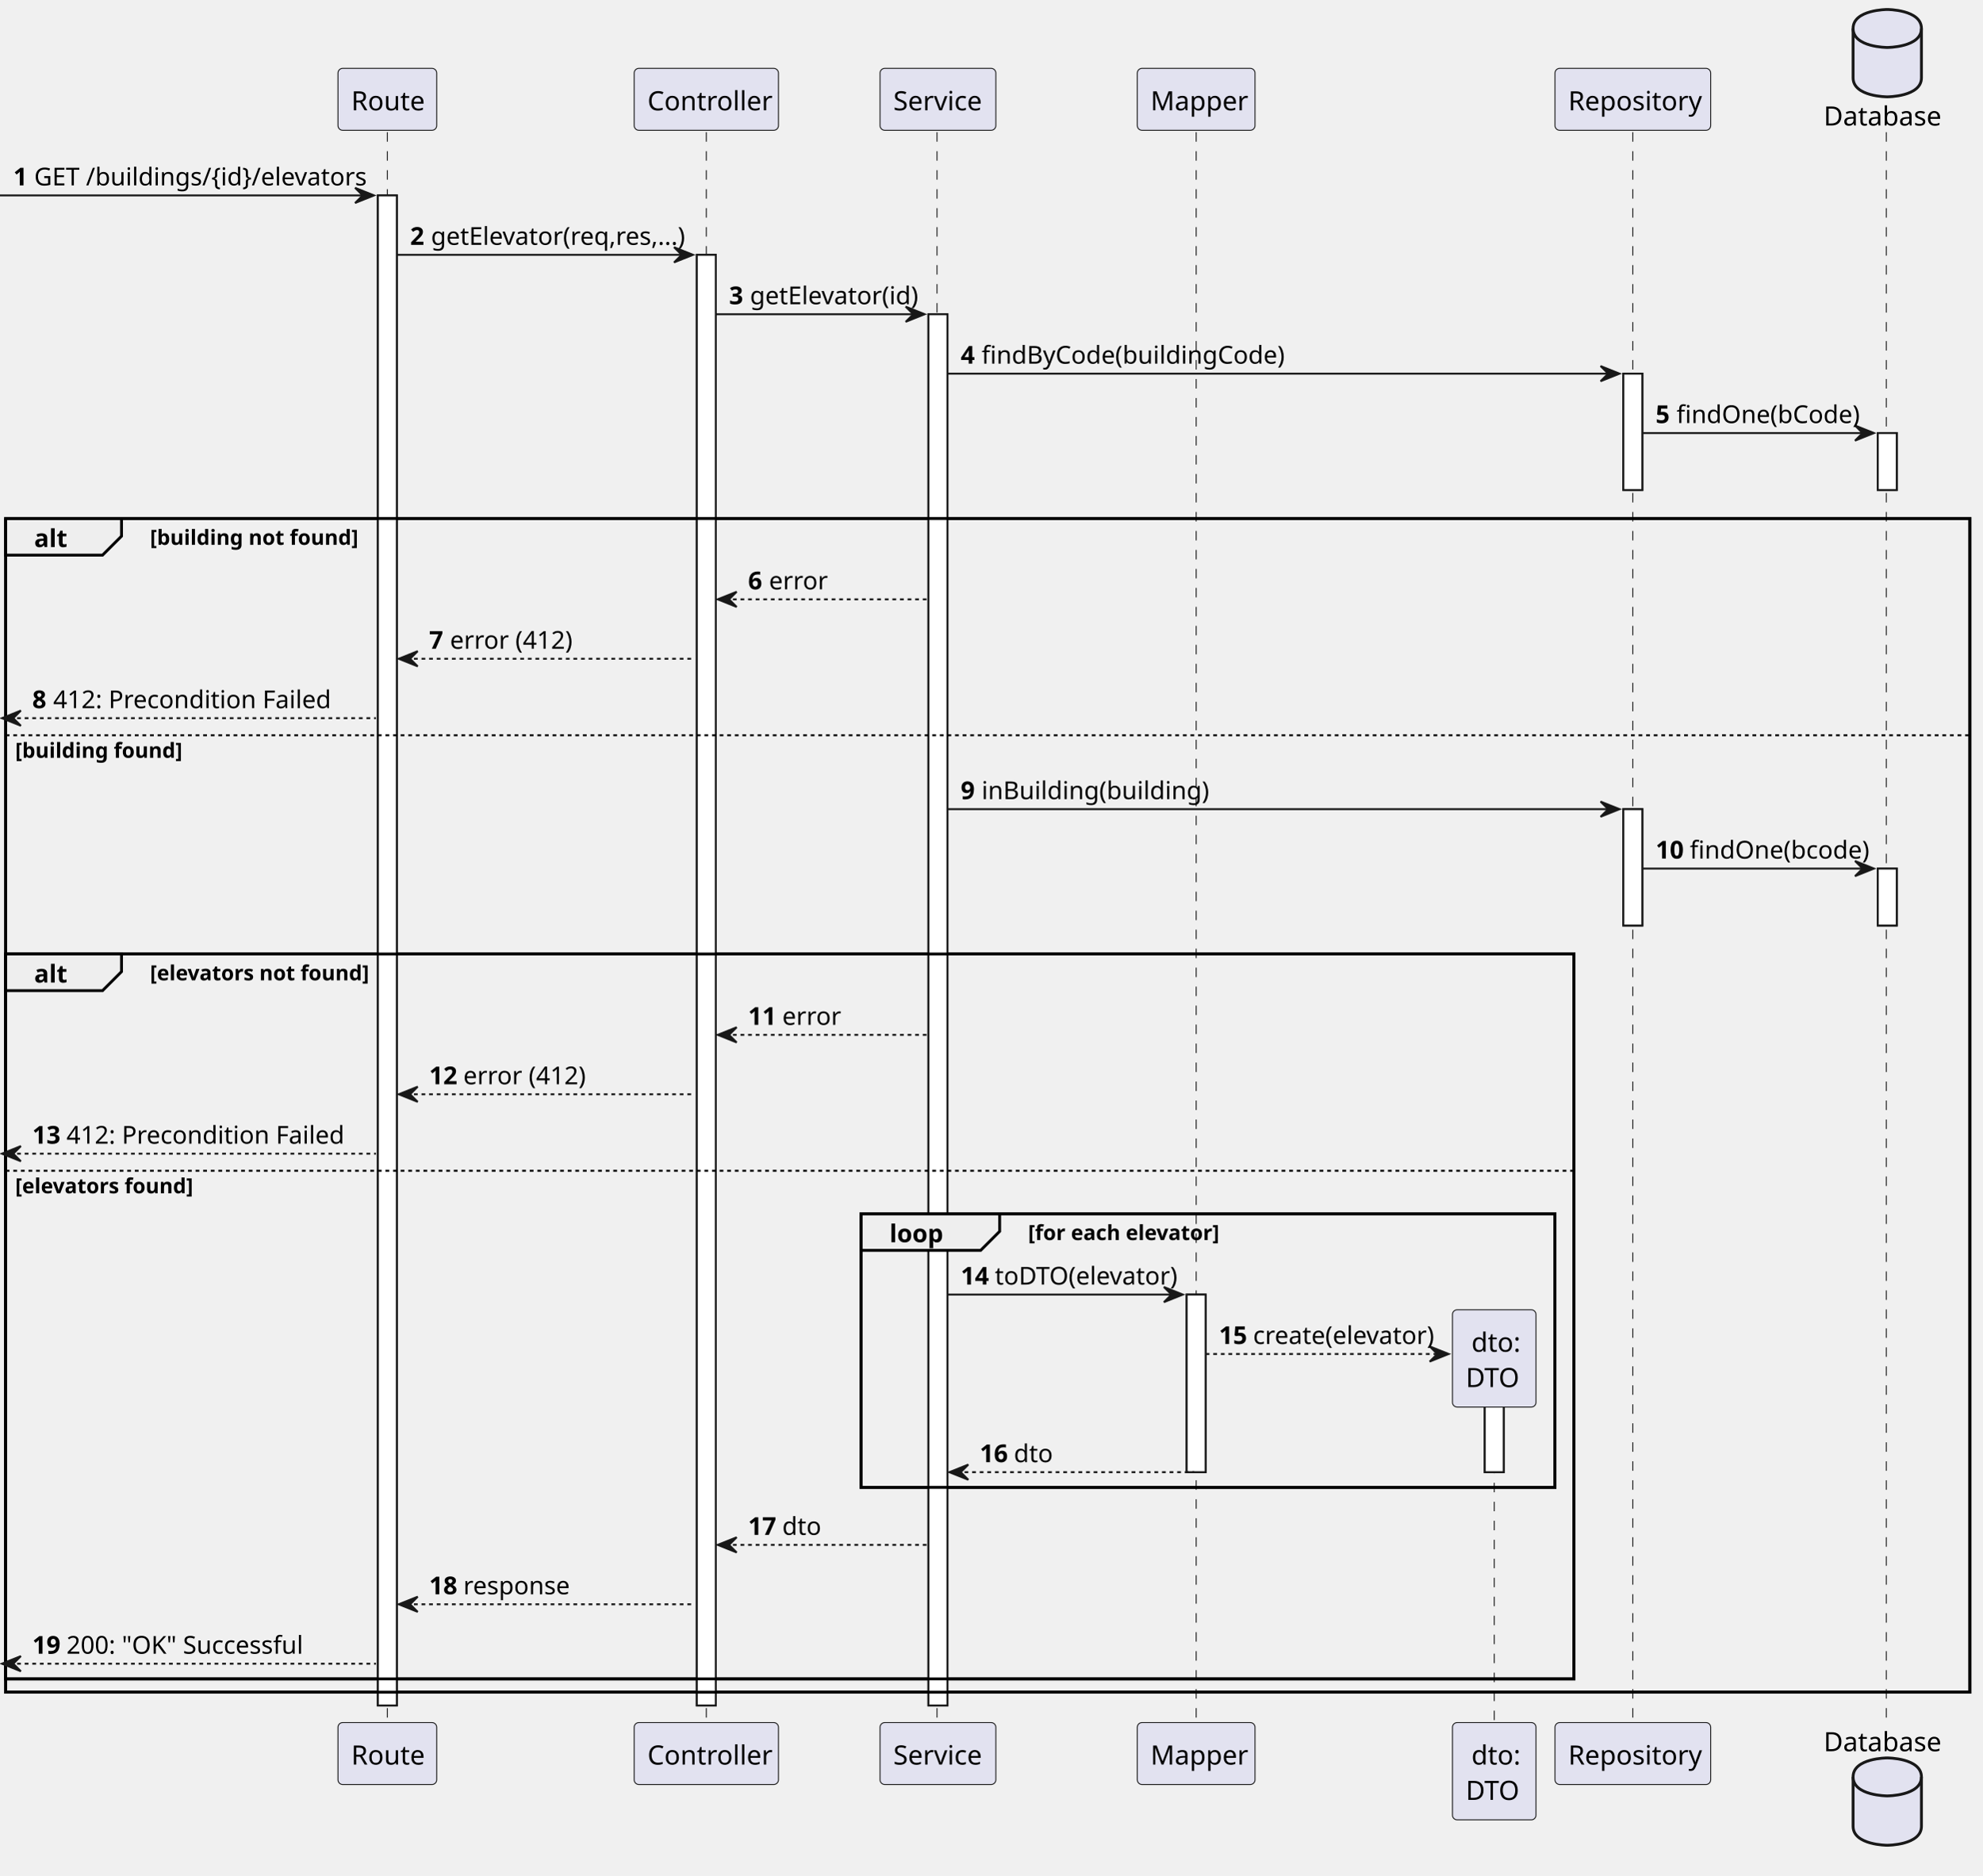
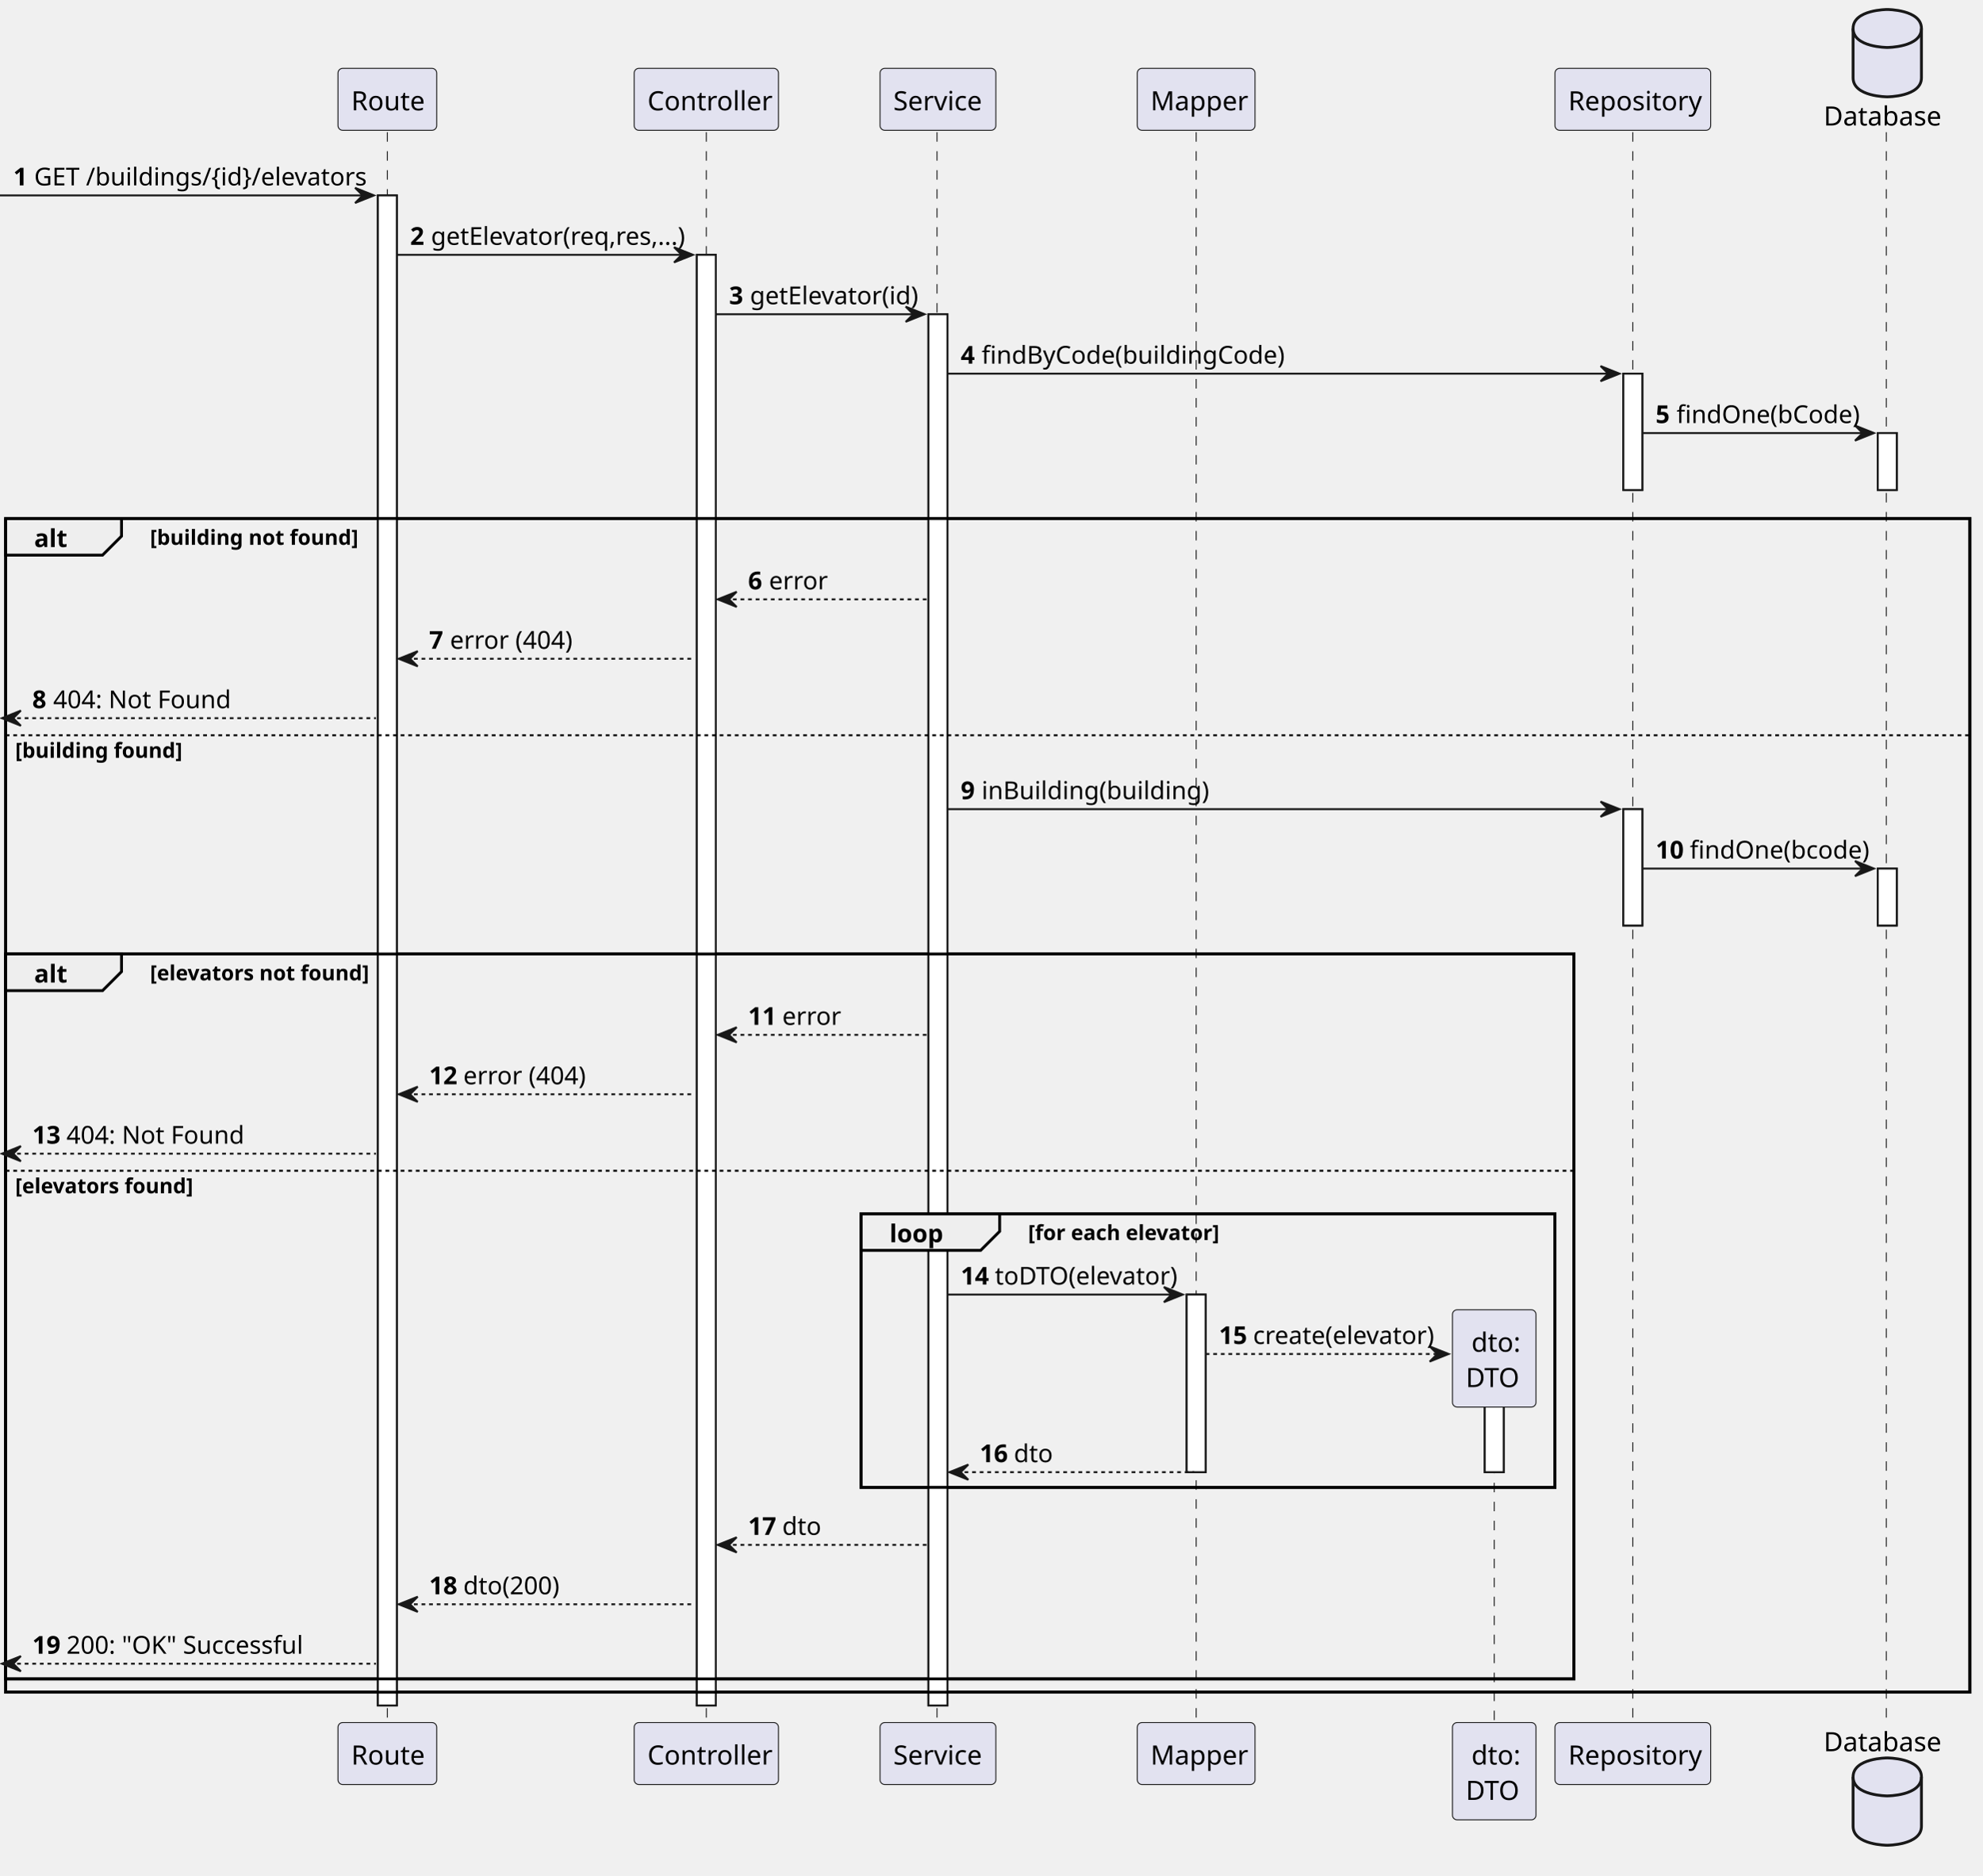
<svg xmlns="http://www.w3.org/2000/svg" contentStyleType="text/css" height="988px" preserveAspectRatio="none" style="width:1044px;height:988px;background:#FFFFFF;" version="1.1" viewBox="0 0 1044 988" width="1044px" zoomAndPan="magnify">
  <defs />
  <g>
    <rect fill="#FFFFFF" height="795.324" style="stroke:#181818;stroke-width:1.0;" width="10" x="199" y="102.912" />
    <rect fill="#FFFFFF" height="764.033" style="stroke:#181818;stroke-width:1.0;" width="10" x="367" y="134.203" />
    <rect fill="#FFFFFF" height="732.742" style="stroke:#181818;stroke-width:1.0;" width="10" x="489" y="165.494" />
    <rect fill="#FFFFFF" height="93.533" style="stroke:#181818;stroke-width:1.0;" width="10" x="625" y="681.83" />
    <rect fill="#FFFFFF" height="52.242" style="stroke:#181818;stroke-width:1.0;" width="10" x="782" y="723.121" />
    <rect fill="#FFFFFF" height="61.291" style="stroke:#181818;stroke-width:1.0;" width="10" x="855" y="196.785" />
    <rect fill="#FFFFFF" height="61.291" style="stroke:#181818;stroke-width:1.0;" width="10" x="855" y="426.162" />
    <rect fill="#FFFFFF" height="30" style="stroke:#181818;stroke-width:1.0;" width="10" x="989" y="228.076" />
    <rect fill="#FFFFFF" height="30" style="stroke:#181818;stroke-width:1.0;" width="10" x="989" y="457.453" />
    <rect fill="none" height="618.16" style="stroke:#000000;stroke-width:1.5;" width="1034.5" x="3" y="273.076" />
    <rect fill="none" height="381.783" style="stroke:#000000;stroke-width:1.5;" width="826" x="3" y="502.453" />
    <rect fill="none" height="144.115" style="stroke:#000000;stroke-width:1.5;" width="365.5" x="453.5" y="639.248" />
    <line style="stroke:#181818;stroke-width:0.5;stroke-dasharray:5.0,5.0;" x1="204" x2="204" y1="69.621" y2="908.236" />
    <line style="stroke:#181818;stroke-width:0.5;stroke-dasharray:5.0,5.0;" x1="372" x2="372" y1="69.621" y2="908.236" />
    <line style="stroke:#181818;stroke-width:0.5;stroke-dasharray:5.0,5.0;" x1="493.5" x2="493.5" y1="69.621" y2="908.236" />
    <line style="stroke:#181818;stroke-width:0.5;stroke-dasharray:5.0,5.0;" x1="630" x2="630" y1="69.621" y2="908.236" />
    <line style="stroke:#181818;stroke-width:0.5;stroke-dasharray:5.0,5.0;" x1="787" x2="787" y1="730.951" y2="908.236" />
    <line style="stroke:#181818;stroke-width:0.5;stroke-dasharray:5.0,5.0;" x1="860" x2="860" y1="69.621" y2="908.236" />
    <line style="stroke:#181818;stroke-width:0.5;stroke-dasharray:5.0,5.0;" x1="993.5" x2="993.5" y1="69.621" y2="908.236" />
    <rect fill="#E2E2F0" height="32.621" rx="2.5" ry="2.5" style="stroke:#181818;stroke-width:0.5;" width="52" x="178" y="36" />
    <text fill="#000000" font-family="sans-serif" font-size="14" lengthAdjust="spacing" textLength="38" x="185" y="58.107">Route</text>
    <rect fill="#E2E2F0" height="32.621" rx="2.5" ry="2.5" style="stroke:#181818;stroke-width:0.5;" width="52" x="178" y="907.236" />
    <text fill="#000000" font-family="sans-serif" font-size="14" lengthAdjust="spacing" textLength="38" x="185" y="929.344">Route</text>
    <rect fill="#E2E2F0" height="32.621" rx="2.5" ry="2.5" style="stroke:#181818;stroke-width:0.5;" width="76" x="334" y="36" />
    <text fill="#000000" font-family="sans-serif" font-size="14" lengthAdjust="spacing" textLength="62" x="341" y="58.107">Controller</text>
    <rect fill="#E2E2F0" height="32.621" rx="2.5" ry="2.5" style="stroke:#181818;stroke-width:0.5;" width="76" x="334" y="907.236" />
    <text fill="#000000" font-family="sans-serif" font-size="14" lengthAdjust="spacing" textLength="62" x="341" y="929.344">Controller</text>
    <rect fill="#E2E2F0" height="32.621" rx="2.5" ry="2.5" style="stroke:#181818;stroke-width:0.5;" width="61" x="463.5" y="36" />
    <text fill="#000000" font-family="sans-serif" font-size="14" lengthAdjust="spacing" textLength="47" x="470.5" y="58.107">Service</text>
    <rect fill="#E2E2F0" height="32.621" rx="2.5" ry="2.5" style="stroke:#181818;stroke-width:0.5;" width="61" x="463.5" y="907.236" />
    <text fill="#000000" font-family="sans-serif" font-size="14" lengthAdjust="spacing" textLength="47" x="470.5" y="929.344">Service</text>
    <rect fill="#E2E2F0" height="32.621" rx="2.5" ry="2.5" style="stroke:#181818;stroke-width:0.5;" width="62" x="599" y="36" />
    <text fill="#000000" font-family="sans-serif" font-size="14" lengthAdjust="spacing" textLength="48" x="606" y="58.107">Mapper</text>
    <rect fill="#E2E2F0" height="32.621" rx="2.5" ry="2.5" style="stroke:#181818;stroke-width:0.5;" width="62" x="599" y="907.236" />
    <text fill="#000000" font-family="sans-serif" font-size="14" lengthAdjust="spacing" textLength="48" x="606" y="929.344">Mapper</text>
    <rect fill="#E2E2F0" height="51.242" rx="2.5" ry="2.5" style="stroke:#181818;stroke-width:0.5;" width="44" x="765" y="907.236" />
    <text fill="#000000" font-family="sans-serif" font-size="14" lengthAdjust="spacing" textLength="24" x="775" y="929.344">dto:</text>
    <text fill="#000000" font-family="sans-serif" font-size="14" lengthAdjust="spacing" textLength="30" x="772" y="947.965">DTO</text>
    <rect fill="#E2E2F0" height="32.621" rx="2.5" ry="2.5" style="stroke:#181818;stroke-width:0.5;" width="82" x="819" y="36" />
    <text fill="#000000" font-family="sans-serif" font-size="14" lengthAdjust="spacing" textLength="68" x="826" y="58.107">Repository</text>
    <rect fill="#E2E2F0" height="32.621" rx="2.5" ry="2.5" style="stroke:#181818;stroke-width:0.5;" width="82" x="819" y="907.236" />
    <text fill="#000000" font-family="sans-serif" font-size="14" lengthAdjust="spacing" textLength="68" x="826" y="929.344">Repository</text>
    <text fill="#000000" font-family="sans-serif" font-size="14" lengthAdjust="spacing" textLength="61" x="960.5" y="66.107">Database</text>
    <path d="M976,15 C976,5 994,5 994,5 C994,5 1012,5 1012,15 L1012,41 C1012,51 994,51 994,51 C994,51 976,51 976,41 L976,15 " fill="#E2E2F0" style="stroke:#181818;stroke-width:1.5;" />
    <path d="M976,15 C976,25 994,25 994,25 C994,25 1012,25 1012,15 " fill="none" style="stroke:#181818;stroke-width:1.5;" />
    <text fill="#000000" font-family="sans-serif" font-size="14" lengthAdjust="spacing" textLength="61" x="960.5" y="922.344">Database</text>
    <path d="M976,935.857 C976,925.857 994,925.857 994,925.857 C994,925.857 1012,925.857 1012,935.857 L1012,961.857 C1012,971.857 994,971.857 994,971.857 C994,971.857 976,971.857 976,961.857 L976,935.857 " fill="#E2E2F0" style="stroke:#181818;stroke-width:1.5;" />
    <path d="M976,935.857 C976,945.857 994,945.857 994,945.857 C994,945.857 1012,945.857 1012,935.857 " fill="none" style="stroke:#181818;stroke-width:1.5;" />
    <rect fill="#FFFFFF" height="795.324" style="stroke:#181818;stroke-width:1.0;" width="10" x="199" y="102.912" />
    <rect fill="#FFFFFF" height="764.033" style="stroke:#181818;stroke-width:1.0;" width="10" x="367" y="134.203" />
    <rect fill="#FFFFFF" height="732.742" style="stroke:#181818;stroke-width:1.0;" width="10" x="489" y="165.494" />
    <rect fill="#FFFFFF" height="93.533" style="stroke:#181818;stroke-width:1.0;" width="10" x="625" y="681.83" />
    <rect fill="#FFFFFF" height="52.242" style="stroke:#181818;stroke-width:1.0;" width="10" x="782" y="723.121" />
    <rect fill="#FFFFFF" height="61.291" style="stroke:#181818;stroke-width:1.0;" width="10" x="855" y="196.785" />
    <rect fill="#FFFFFF" height="61.291" style="stroke:#181818;stroke-width:1.0;" width="10" x="855" y="426.162" />
    <rect fill="#FFFFFF" height="30" style="stroke:#181818;stroke-width:1.0;" width="10" x="989" y="228.076" />
    <rect fill="#FFFFFF" height="30" style="stroke:#181818;stroke-width:1.0;" width="10" x="989" y="457.453" />
    <polygon fill="#181818" points="187,98.912,197,102.912,187,106.912,191,102.912" style="stroke:#181818;stroke-width:1.0;" />
    <line style="stroke:#181818;stroke-width:1.0;" x1="0" x2="193" y1="102.912" y2="102.912" />
    <text fill="#000000" font-family="sans-serif" font-size="13" font-weight="bold" lengthAdjust="spacing" textLength="7" x="7" y="97.649">1</text>
    <text fill="#000000" font-family="sans-serif" font-size="13" lengthAdjust="spacing" textLength="162" x="18" y="97.649">GET /buildings/{id}/elevators</text>
    <polygon fill="#181818" points="355,130.203,365,134.203,355,138.203,359,134.203" style="stroke:#181818;stroke-width:1.0;" />
    <line style="stroke:#181818;stroke-width:1.0;" x1="209" x2="361" y1="134.203" y2="134.203" />
    <text fill="#000000" font-family="sans-serif" font-size="13" font-weight="bold" lengthAdjust="spacing" textLength="7" x="216" y="128.94">2</text>
    <text fill="#000000" font-family="sans-serif" font-size="13" lengthAdjust="spacing" textLength="128" x="227" y="128.94">getElevator(req,res,...)</text>
    <polygon fill="#181818" points="477,161.494,487,165.494,477,169.494,481,165.494" style="stroke:#181818;stroke-width:1.0;" />
    <line style="stroke:#181818;stroke-width:1.0;" x1="377" x2="483" y1="165.494" y2="165.494" />
    <text fill="#000000" font-family="sans-serif" font-size="13" font-weight="bold" lengthAdjust="spacing" textLength="7" x="384" y="160.231">3</text>
    <text fill="#000000" font-family="sans-serif" font-size="13" lengthAdjust="spacing" textLength="82" x="395" y="160.231">getElevator(id)</text>
    <polygon fill="#181818" points="843,192.785,853,196.785,843,200.785,847,196.785" style="stroke:#181818;stroke-width:1.0;" />
    <line style="stroke:#181818;stroke-width:1.0;" x1="499" x2="849" y1="196.785" y2="196.785" />
    <text fill="#000000" font-family="sans-serif" font-size="13" font-weight="bold" lengthAdjust="spacing" textLength="7" x="506" y="191.523">4</text>
    <text fill="#000000" font-family="sans-serif" font-size="13" lengthAdjust="spacing" textLength="148" x="517" y="191.523">findByCode(buildingCode)</text>
    <polygon fill="#181818" points="977,224.076,987,228.076,977,232.076,981,228.076" style="stroke:#181818;stroke-width:1.0;" />
    <line style="stroke:#181818;stroke-width:1.0;" x1="865" x2="983" y1="228.076" y2="228.076" />
    <text fill="#000000" font-family="sans-serif" font-size="13" font-weight="bold" lengthAdjust="spacing" textLength="7" x="872" y="222.814">5</text>
    <text fill="#000000" font-family="sans-serif" font-size="13" lengthAdjust="spacing" textLength="89" x="883" y="222.814">findOne(bCode)</text>
    <path d="M3,273.076 L64,273.076 L64,282.367 L54,292.367 L3,292.367 L3,273.076 " fill="#EEEEEE" style="stroke:#000000;stroke-width:1.5;" />
    <rect fill="none" height="618.16" style="stroke:#000000;stroke-width:1.5;" width="1034.5" x="3" y="273.076" />
    <text fill="#000000" font-family="sans-serif" font-size="13" font-weight="bold" lengthAdjust="spacing" textLength="16" x="18" y="288.104">alt</text>
    <text fill="#000000" font-family="sans-serif" font-size="11" font-weight="bold" lengthAdjust="spacing" textLength="108" x="79" y="286.946">[building not found]</text>
    <polygon fill="#181818" points="388,311.658,378,315.658,388,319.658,384,315.658" style="stroke:#181818;stroke-width:1.0;" />
    <line style="stroke:#181818;stroke-width:1.0;stroke-dasharray:2.0,2.0;" x1="382" x2="488" y1="315.658" y2="315.658" />
    <text fill="#000000" font-family="sans-serif" font-size="13" font-weight="bold" lengthAdjust="spacing" textLength="7" x="394" y="310.396">6</text>
    <text fill="#000000" font-family="sans-serif" font-size="13" lengthAdjust="spacing" textLength="26" x="405" y="310.396">error</text>
    <polygon fill="#181818" points="220,342.949,210,346.949,220,350.949,216,346.949" style="stroke:#181818;stroke-width:1.0;" />
    <line style="stroke:#181818;stroke-width:1.0;stroke-dasharray:2.0,2.0;" x1="214" x2="366" y1="346.949" y2="346.949" />
    <text fill="#000000" font-family="sans-serif" font-size="13" font-weight="bold" lengthAdjust="spacing" textLength="7" x="226" y="341.687">7</text>
-     <text fill="#000000" font-family="sans-serif" font-size="13" lengthAdjust="spacing" textLength="59" x="237" y="341.687">error (412)</text>
+     <text fill="#000000" font-family="sans-serif" font-size="13" lengthAdjust="spacing" textLength="59" x="237" y="341.687">error (404)</text>
    <polygon fill="#181818" points="11,374.24,1,378.24,11,382.24,7,378.24" style="stroke:#181818;stroke-width:1.0;" />
    <line style="stroke:#181818;stroke-width:1.0;stroke-dasharray:2.0,2.0;" x1="5" x2="198" y1="378.24" y2="378.24" />
    <text fill="#000000" font-family="sans-serif" font-size="13" font-weight="bold" lengthAdjust="spacing" textLength="7" x="17" y="372.978">8</text>
-     <text fill="#000000" font-family="sans-serif" font-size="13" lengthAdjust="spacing" textLength="140" x="28" y="372.978">412: Precondition Failed</text>
+     <text fill="#000000" font-family="sans-serif" font-size="13" lengthAdjust="spacing" textLength="89" x="28" y="372.978">404: Not Found</text>
    <line style="stroke:#000000;stroke-width:1.0;stroke-dasharray:2.0,2.0;" x1="3" x2="1037.5" y1="387.24" y2="387.24" />
    <text fill="#000000" font-family="sans-serif" font-size="11" font-weight="bold" lengthAdjust="spacing" textLength="87" x="8" y="399.11">[building found]</text>
    <polygon fill="#181818" points="843,422.162,853,426.162,843,430.162,847,426.162" style="stroke:#181818;stroke-width:1.0;" />
    <line style="stroke:#181818;stroke-width:1.0;" x1="499" x2="849" y1="426.162" y2="426.162" />
    <text fill="#000000" font-family="sans-serif" font-size="13" font-weight="bold" lengthAdjust="spacing" textLength="7" x="506" y="420.899">9</text>
    <text fill="#000000" font-family="sans-serif" font-size="13" lengthAdjust="spacing" textLength="108" x="517" y="420.899">inBuilding(building)</text>
    <polygon fill="#181818" points="977,453.453,987,457.453,977,461.453,981,457.453" style="stroke:#181818;stroke-width:1.0;" />
    <line style="stroke:#181818;stroke-width:1.0;" x1="865" x2="983" y1="457.453" y2="457.453" />
    <text fill="#000000" font-family="sans-serif" font-size="13" font-weight="bold" lengthAdjust="spacing" textLength="14" x="872" y="452.19">10</text>
    <text fill="#000000" font-family="sans-serif" font-size="13" lengthAdjust="spacing" textLength="87" x="890" y="452.19">findOne(bcode)</text>
    <path d="M3,502.453 L64,502.453 L64,511.744 L54,521.744 L3,521.744 L3,502.453 " fill="#EEEEEE" style="stroke:#000000;stroke-width:1.5;" />
    <rect fill="none" height="381.783" style="stroke:#000000;stroke-width:1.5;" width="826" x="3" y="502.453" />
    <text fill="#000000" font-family="sans-serif" font-size="13" font-weight="bold" lengthAdjust="spacing" textLength="16" x="18" y="517.481">alt</text>
    <text fill="#000000" font-family="sans-serif" font-size="11" font-weight="bold" lengthAdjust="spacing" textLength="116" x="79" y="516.323">[elevators not found]</text>
    <polygon fill="#181818" points="388,541.035,378,545.035,388,549.035,384,545.035" style="stroke:#181818;stroke-width:1.0;" />
    <line style="stroke:#181818;stroke-width:1.0;stroke-dasharray:2.0,2.0;" x1="382" x2="488" y1="545.035" y2="545.035" />
    <text fill="#000000" font-family="sans-serif" font-size="13" font-weight="bold" lengthAdjust="spacing" textLength="14" x="394" y="539.773">11</text>
    <text fill="#000000" font-family="sans-serif" font-size="13" lengthAdjust="spacing" textLength="26" x="412" y="539.773">error</text>
    <polygon fill="#181818" points="220,572.326,210,576.326,220,580.326,216,576.326" style="stroke:#181818;stroke-width:1.0;" />
    <line style="stroke:#181818;stroke-width:1.0;stroke-dasharray:2.0,2.0;" x1="214" x2="366" y1="576.326" y2="576.326" />
    <text fill="#000000" font-family="sans-serif" font-size="13" font-weight="bold" lengthAdjust="spacing" textLength="14" x="226" y="571.063">12</text>
-     <text fill="#000000" font-family="sans-serif" font-size="13" lengthAdjust="spacing" textLength="59" x="244" y="571.063">error (412)</text>
+     <text fill="#000000" font-family="sans-serif" font-size="13" lengthAdjust="spacing" textLength="59" x="244" y="571.063">error (404)</text>
    <polygon fill="#181818" points="11,603.617,1,607.617,11,611.617,7,607.617" style="stroke:#181818;stroke-width:1.0;" />
    <line style="stroke:#181818;stroke-width:1.0;stroke-dasharray:2.0,2.0;" x1="5" x2="198" y1="607.617" y2="607.617" />
    <text fill="#000000" font-family="sans-serif" font-size="13" font-weight="bold" lengthAdjust="spacing" textLength="14" x="17" y="602.355">13</text>
-     <text fill="#000000" font-family="sans-serif" font-size="13" lengthAdjust="spacing" textLength="140" x="35" y="602.355">412: Precondition Failed</text>
+     <text fill="#000000" font-family="sans-serif" font-size="13" lengthAdjust="spacing" textLength="89" x="35" y="602.355">404: Not Found</text>
    <line style="stroke:#000000;stroke-width:1.0;stroke-dasharray:2.0,2.0;" x1="3" x2="829" y1="616.617" y2="616.617" />
    <text fill="#000000" font-family="sans-serif" font-size="11" font-weight="bold" lengthAdjust="spacing" textLength="95" x="8" y="628.487">[elevators found]</text>
    <path d="M453.5,639.248 L526.5,639.248 L526.5,648.539 L516.5,658.539 L453.5,658.539 L453.5,639.248 " fill="#EEEEEE" style="stroke:#000000;stroke-width:1.5;" />
    <rect fill="none" height="144.115" style="stroke:#000000;stroke-width:1.5;" width="365.5" x="453.5" y="639.248" />
    <text fill="#000000" font-family="sans-serif" font-size="13" font-weight="bold" lengthAdjust="spacing" textLength="28" x="468.5" y="654.276">loop</text>
    <text fill="#000000" font-family="sans-serif" font-size="11" font-weight="bold" lengthAdjust="spacing" textLength="101" x="541.5" y="653.118">[for each elevator]</text>
    <polygon fill="#181818" points="613,677.83,623,681.83,613,685.83,617,681.83" style="stroke:#181818;stroke-width:1.0;" />
    <line style="stroke:#181818;stroke-width:1.0;" x1="499" x2="619" y1="681.83" y2="681.83" />
    <text fill="#000000" font-family="sans-serif" font-size="13" font-weight="bold" lengthAdjust="spacing" textLength="14" x="506" y="676.567">14</text>
    <text fill="#000000" font-family="sans-serif" font-size="13" lengthAdjust="spacing" textLength="89" x="524" y="676.567">toDTO(elevator)</text>
    <polygon fill="#181818" points="753,709.121,763,713.121,753,717.121,757,713.121" style="stroke:#181818;stroke-width:1.0;" />
    <line style="stroke:#181818;stroke-width:1.0;stroke-dasharray:2.0,2.0;" x1="635" x2="759" y1="713.121" y2="713.121" />
    <text fill="#000000" font-family="sans-serif" font-size="13" font-weight="bold" lengthAdjust="spacing" textLength="14" x="642" y="707.858">15</text>
    <text fill="#000000" font-family="sans-serif" font-size="13" lengthAdjust="spacing" textLength="88" x="660" y="707.858">create(elevator)</text>
    <rect fill="#E2E2F0" height="51.242" rx="2.5" ry="2.5" style="stroke:#181818;stroke-width:0.5;" width="44" x="765" y="689.83" />
    <text fill="#000000" font-family="sans-serif" font-size="14" lengthAdjust="spacing" textLength="24" x="775" y="711.938">dto:</text>
    <text fill="#000000" font-family="sans-serif" font-size="14" lengthAdjust="spacing" textLength="30" x="772" y="730.559">DTO</text>
    <polygon fill="#181818" points="510,771.363,500,775.363,510,779.363,506,775.363" style="stroke:#181818;stroke-width:1.0;" />
    <line style="stroke:#181818;stroke-width:1.0;stroke-dasharray:2.0,2.0;" x1="504" x2="629" y1="775.363" y2="775.363" />
    <text fill="#000000" font-family="sans-serif" font-size="13" font-weight="bold" lengthAdjust="spacing" textLength="14" x="516" y="770.101">16</text>
    <text fill="#000000" font-family="sans-serif" font-size="13" lengthAdjust="spacing" textLength="18" x="534" y="770.101">dto</text>
    <polygon fill="#181818" points="388,809.654,378,813.654,388,817.654,384,813.654" style="stroke:#181818;stroke-width:1.0;" />
    <line style="stroke:#181818;stroke-width:1.0;stroke-dasharray:2.0,2.0;" x1="382" x2="488" y1="813.654" y2="813.654" />
    <text fill="#000000" font-family="sans-serif" font-size="13" font-weight="bold" lengthAdjust="spacing" textLength="14" x="394" y="808.392">17</text>
    <text fill="#000000" font-family="sans-serif" font-size="13" lengthAdjust="spacing" textLength="18" x="412" y="808.392">dto</text>
    <polygon fill="#181818" points="220,840.945,210,844.945,220,848.945,216,844.945" style="stroke:#181818;stroke-width:1.0;" />
    <line style="stroke:#181818;stroke-width:1.0;stroke-dasharray:2.0,2.0;" x1="214" x2="366" y1="844.945" y2="844.945" />
    <text fill="#000000" font-family="sans-serif" font-size="13" font-weight="bold" lengthAdjust="spacing" textLength="14" x="226" y="839.683">18</text>
-     <text fill="#000000" font-family="sans-serif" font-size="13" lengthAdjust="spacing" textLength="53" x="244" y="839.683">response</text>
+     <text fill="#000000" font-family="sans-serif" font-size="13" lengthAdjust="spacing" textLength="47" x="244" y="839.683">dto(200)</text>
    <polygon fill="#181818" points="11,872.236,1,876.236,11,880.236,7,876.236" style="stroke:#181818;stroke-width:1.0;" />
    <line style="stroke:#181818;stroke-width:1.0;stroke-dasharray:2.0,2.0;" x1="5" x2="198" y1="876.236" y2="876.236" />
    <text fill="#000000" font-family="sans-serif" font-size="13" font-weight="bold" lengthAdjust="spacing" textLength="14" x="17" y="870.974">19</text>
    <text fill="#000000" font-family="sans-serif" font-size="13" lengthAdjust="spacing" textLength="126" x="35" y="870.974">200: "OK" Successful</text>
  </g>
</svg>
